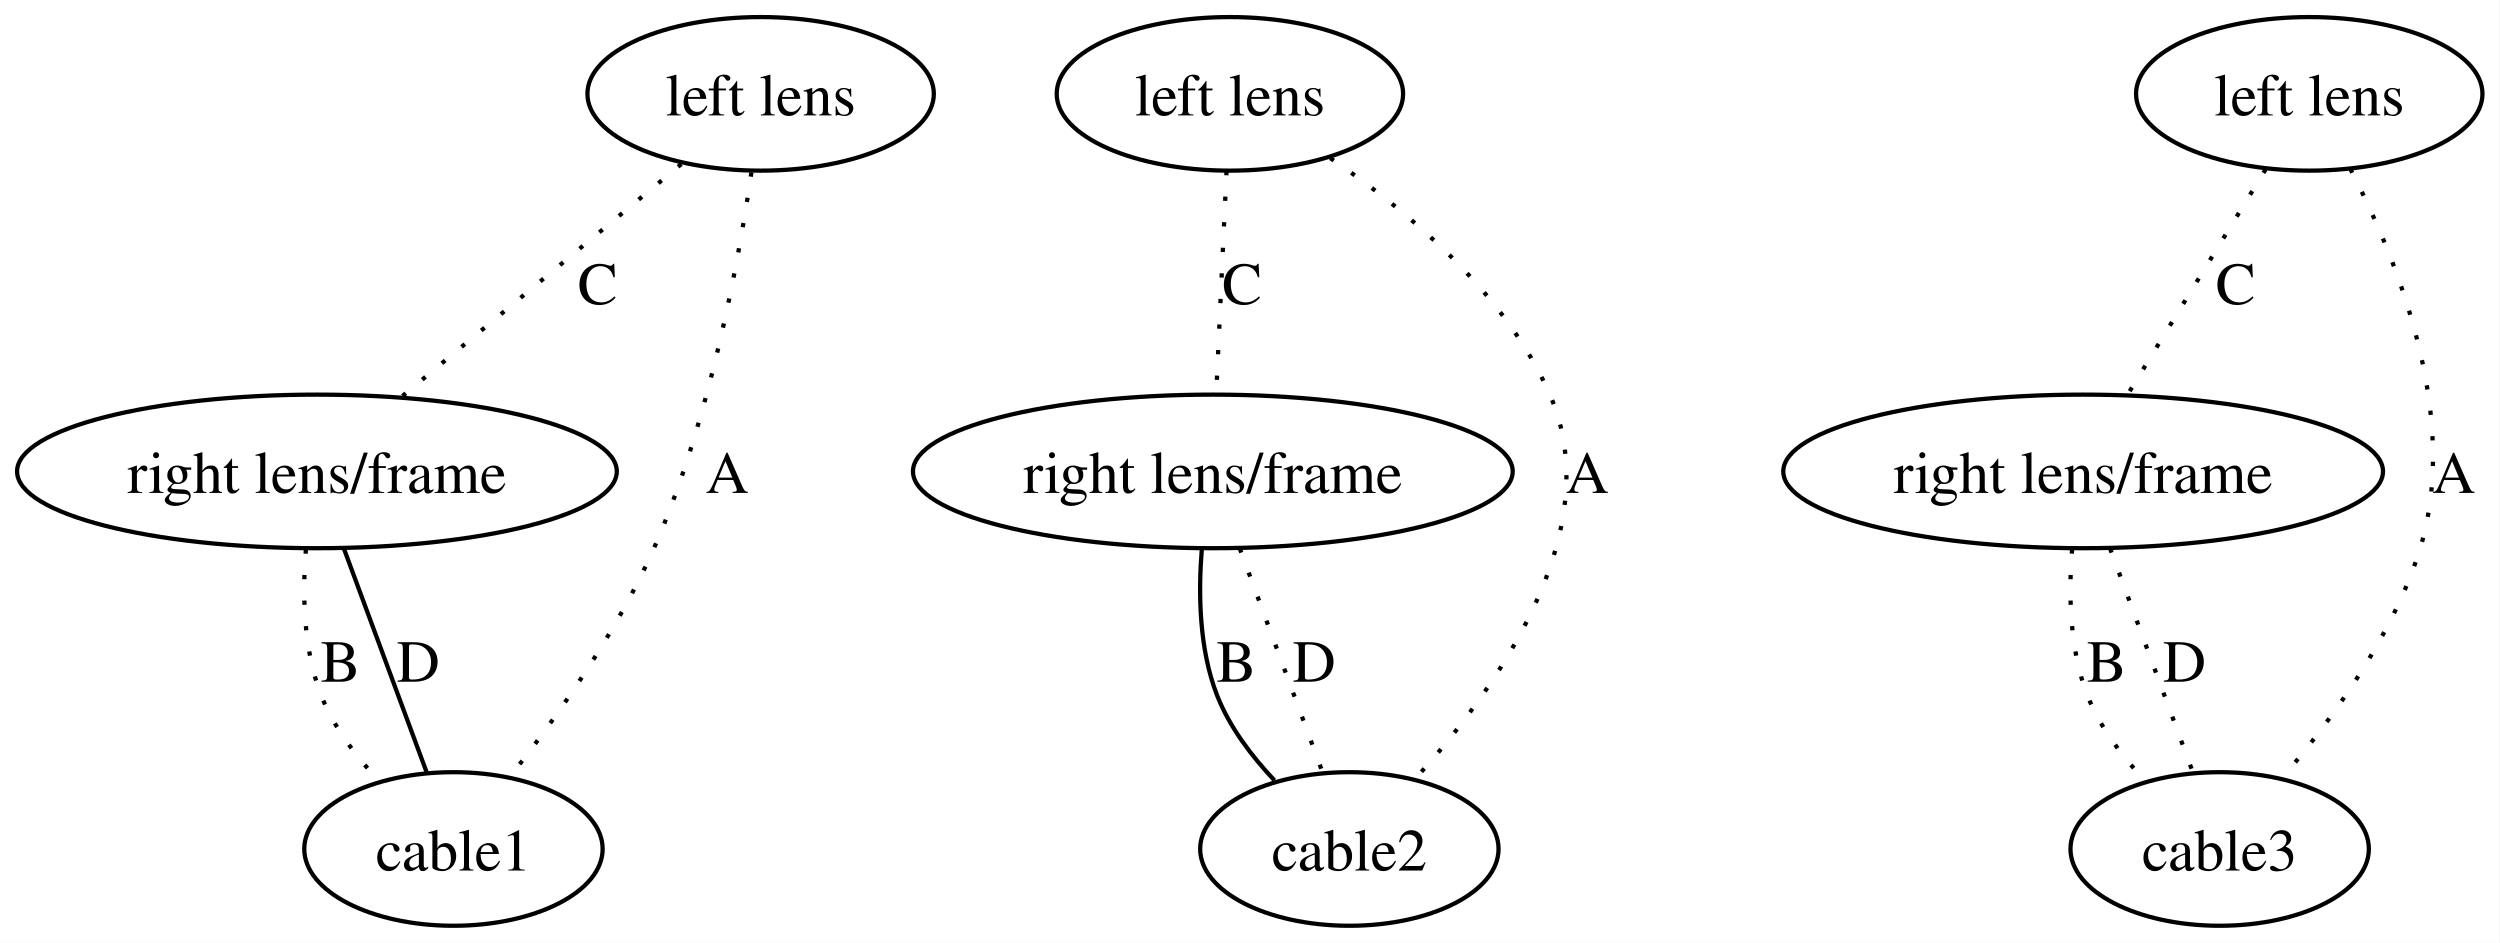
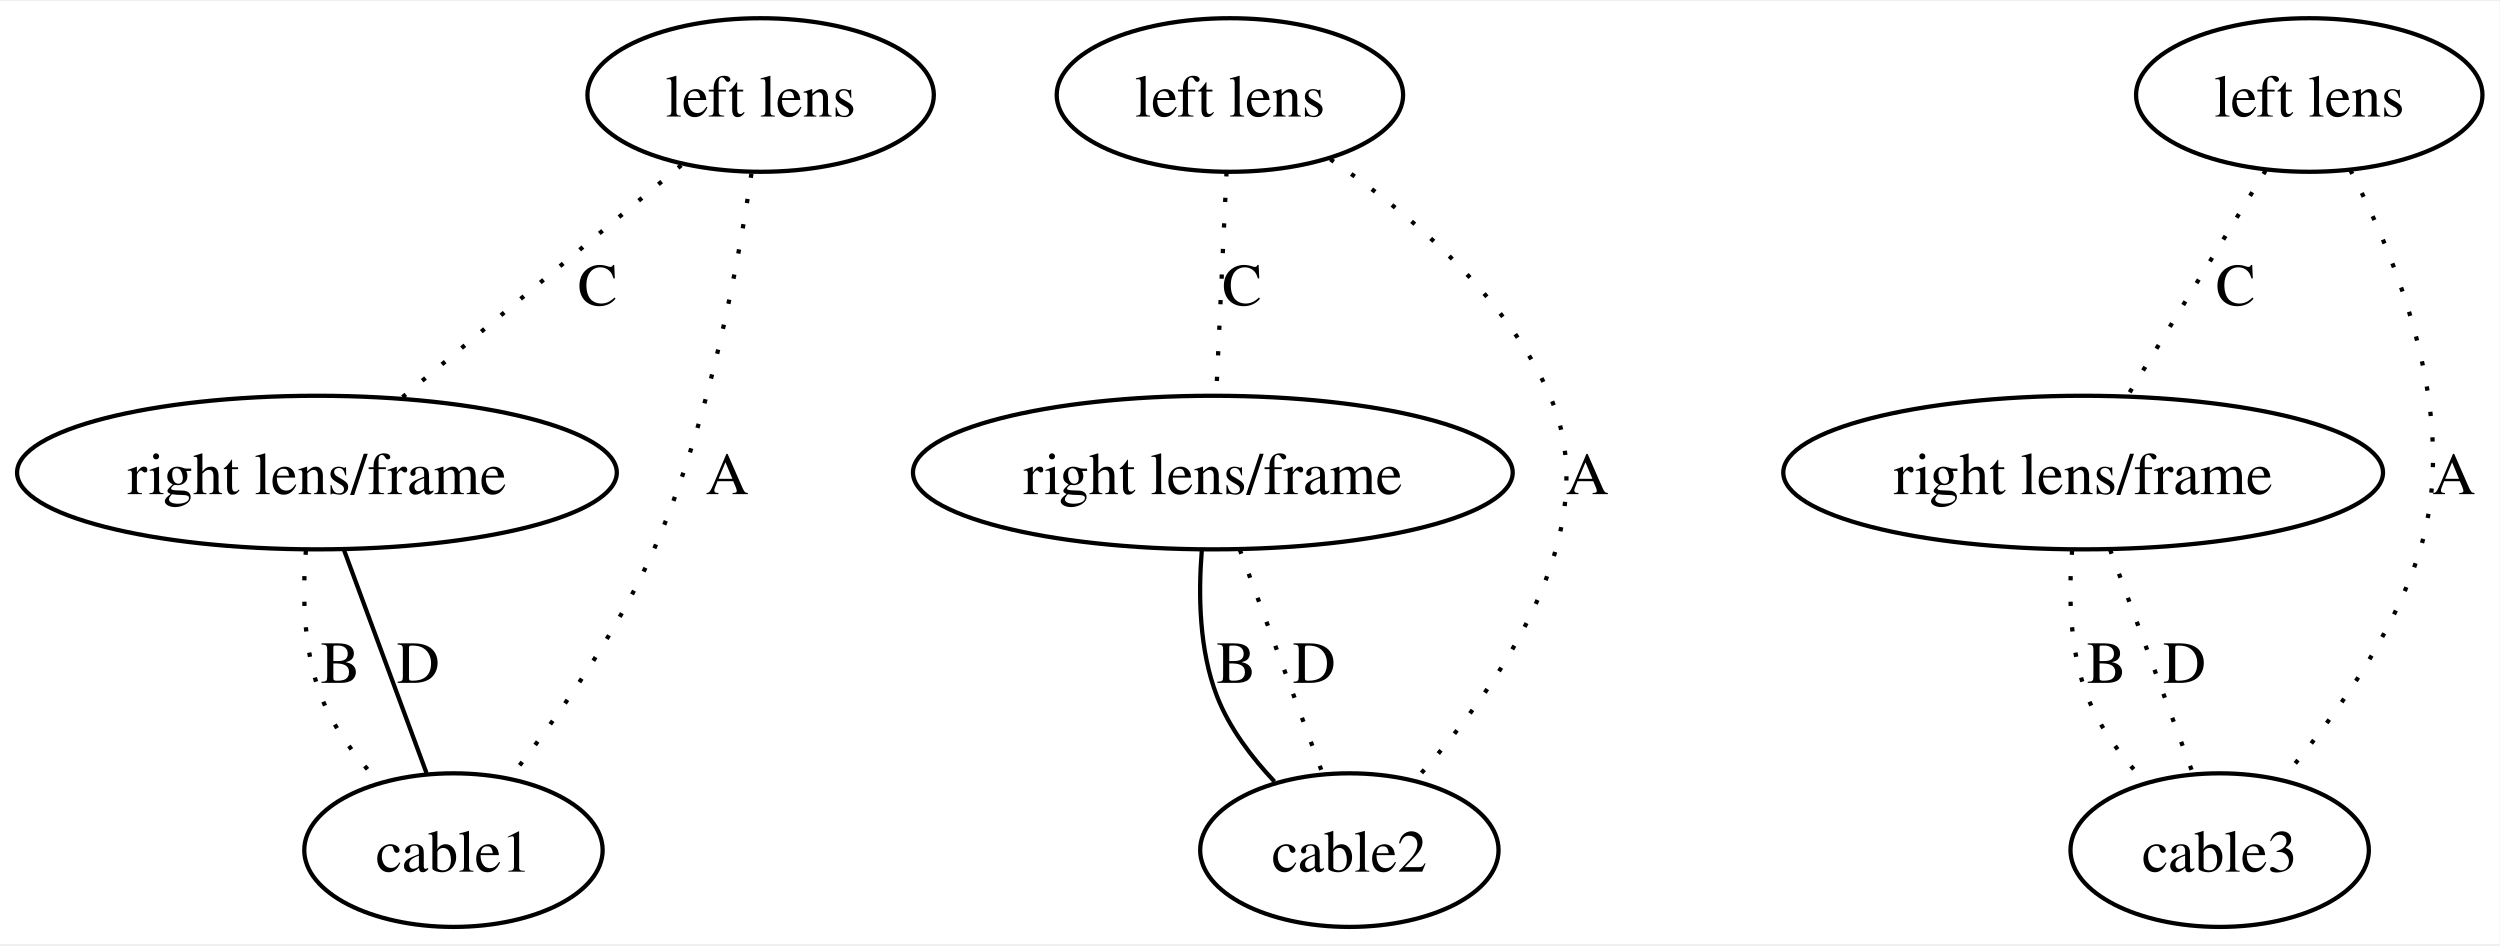
- <svg xmlns="http://www.w3.org/2000/svg" width="586pt" height="221pt" viewBox="0.00 0.00 586.00 221.00">
+ <svg xmlns="http://www.w3.org/2000/svg" width="410pt" height="155pt" viewBox="0.00 0.00 586.00 221.00">
  <g id="graph0" class="graph" transform="scale(1 1) rotate(0) translate(4 217)">
    <polygon fill="white" stroke="none" points="-4,4 -4,-217 581.89,-217 581.89,4 -4,4" />
    <g id="node1" class="node">
      <ellipse fill="none" stroke="black" cx="174.29" cy="-195" rx="40.6" ry="18" />
      <text xml:space="preserve" text-anchor="middle" x="174.29" y="-189.95" font-family="Times,serif" font-size="14.00">left lens</text>
    </g>
    <g id="node2" class="node">
      <ellipse fill="none" stroke="black" cx="70.29" cy="-106.5" rx="70.29" ry="18" />
      <text xml:space="preserve" text-anchor="middle" x="70.29" y="-101.45" font-family="Times,serif" font-size="14.00">right lens/frame</text>
    </g>
    <g id="edge1" class="edge">
      <path fill="none" stroke="black" stroke-dasharray="1,5" d="M155.7,-178.54C137.23,-163.18 109.03,-139.72 90.14,-124.01" />
      <text xml:space="preserve" text-anchor="middle" x="136.1" y="-145.7" font-family="Times,serif" font-size="14.00">C</text>
    </g>
    <g id="node3" class="node">
      <ellipse fill="none" stroke="black" cx="102.29" cy="-18" rx="34.97" ry="18" />
      <text xml:space="preserve" text-anchor="middle" x="102.29" y="-12.95" font-family="Times,serif" font-size="14.00">cable1</text>
    </g>
    <g id="edge2" class="edge">
      <path fill="none" stroke="black" stroke-dasharray="1,5" d="M172.13,-176.58C169.03,-155.14 162.23,-117.97 149.29,-88.5 140.56,-68.63 126.07,-48.34 115.48,-34.86" />
      <text xml:space="preserve" text-anchor="middle" x="166.46" y="-101.45" font-family="Times,serif" font-size="14.00">A</text>
    </g>
    <g id="edge3" class="edge">
      <path fill="none" stroke="black" stroke-dasharray="1,5" d="M67.7,-88.22C66.87,-77.94 67.06,-64.83 71.29,-54 74.18,-46.59 79.4,-39.72 84.74,-34.07" />
      <text xml:space="preserve" text-anchor="middle" x="75.79" y="-57.2" font-family="Times,serif" font-size="14.00">B</text>
    </g>
    <g id="edge4" class="edge">
      <path fill="none" stroke="black" d="M76.61,-88.41C82.22,-73.25 90.37,-51.21 95.98,-36.05" />
      <text xml:space="preserve" text-anchor="middle" x="94.03" y="-57.2" font-family="Times,serif" font-size="14.00">D</text>
    </g>
    <g id="node4" class="node">
      <ellipse fill="none" stroke="black" cx="284.29" cy="-195" rx="40.6" ry="18" />
      <text xml:space="preserve" text-anchor="middle" x="284.29" y="-189.95" font-family="Times,serif" font-size="14.00">left lens</text>
    </g>
    <g id="node5" class="node">
      <ellipse fill="none" stroke="black" cx="280.29" cy="-106.5" rx="70.29" ry="18" />
      <text xml:space="preserve" text-anchor="middle" x="280.29" y="-101.45" font-family="Times,serif" font-size="14.00">right lens/frame</text>
    </g>
    <g id="edge5" class="edge">
      <path fill="none" stroke="black" stroke-dasharray="1,5" d="M283.5,-176.91C282.8,-161.84 281.79,-139.99 281.09,-124.85" />
      <text xml:space="preserve" text-anchor="middle" x="287.15" y="-145.7" font-family="Times,serif" font-size="14.00">C</text>
    </g>
    <g id="node6" class="node">
      <ellipse fill="none" stroke="black" cx="312.29" cy="-18" rx="34.97" ry="18" />
      <text xml:space="preserve" text-anchor="middle" x="312.29" y="-12.95" font-family="Times,serif" font-size="14.00">cable2</text>
    </g>
    <g id="edge6" class="edge">
      <path fill="none" stroke="black" stroke-dasharray="1,5" d="M307.82,-179.94C325.67,-167.78 348.85,-148.41 359.29,-124.5 373.33,-92.34 346.21,-54.85 327.64,-34.34" />
      <text xml:space="preserve" text-anchor="middle" x="368.05" y="-101.45" font-family="Times,serif" font-size="14.00">A</text>
    </g>
    <g id="edge7" class="edge">
      <path fill="none" stroke="black" d="M277.7,-88.22C276.87,-77.94 277.06,-64.83 281.29,-54 284.18,-46.59 289.4,-39.72 294.74,-34.07" />
      <text xml:space="preserve" text-anchor="middle" x="285.79" y="-57.2" font-family="Times,serif" font-size="14.00">B</text>
    </g>
    <g id="edge8" class="edge">
      <path fill="none" stroke="black" stroke-dasharray="1,5" d="M286.61,-88.41C292.22,-73.25 300.37,-51.21 305.98,-36.05" />
      <text xml:space="preserve" text-anchor="middle" x="304.03" y="-57.2" font-family="Times,serif" font-size="14.00">D</text>
    </g>
    <g id="node7" class="node">
      <ellipse fill="none" stroke="black" cx="537.29" cy="-195" rx="40.6" ry="18" />
      <text xml:space="preserve" text-anchor="middle" x="537.29" y="-189.95" font-family="Times,serif" font-size="14.00">left lens</text>
    </g>
    <g id="node8" class="node">
      <ellipse fill="none" stroke="black" cx="484.29" cy="-106.5" rx="70.29" ry="18" />
      <text xml:space="preserve" text-anchor="middle" x="484.29" y="-101.45" font-family="Times,serif" font-size="14.00">right lens/frame</text>
    </g>
    <g id="edge9" class="edge">
      <path fill="none" stroke="black" stroke-dasharray="1,5" d="M527.07,-177.32C517.8,-162.2 504.21,-140.01 494.84,-124.72" />
      <text xml:space="preserve" text-anchor="middle" x="520.04" y="-145.7" font-family="Times,serif" font-size="14.00">C</text>
    </g>
    <g id="node9" class="node">
      <ellipse fill="none" stroke="black" cx="516.29" cy="-18" rx="34.97" ry="18" />
      <text xml:space="preserve" text-anchor="middle" x="516.29" y="-12.95" font-family="Times,serif" font-size="14.00">cable3</text>
    </g>
    <g id="edge10" class="edge">
      <path fill="none" stroke="black" stroke-dasharray="1,5" d="M546.92,-177.4C557.79,-156.48 572.79,-119.52 563.29,-88.5 556.97,-67.89 542.25,-47.88 530.95,-34.67" />
      <text xml:space="preserve" text-anchor="middle" x="571.18" y="-101.45" font-family="Times,serif" font-size="14.00">A</text>
    </g>
    <g id="edge11" class="edge">
      <path fill="none" stroke="black" stroke-dasharray="1,5" d="M481.7,-88.22C480.87,-77.94 481.06,-64.83 485.29,-54 488.18,-46.59 493.4,-39.72 498.74,-34.07" />
      <text xml:space="preserve" text-anchor="middle" x="489.79" y="-57.2" font-family="Times,serif" font-size="14.00">B</text>
    </g>
    <g id="edge12" class="edge">
      <path fill="none" stroke="black" stroke-dasharray="1,5" d="M490.61,-88.41C496.22,-73.25 504.37,-51.21 509.98,-36.05" />
      <text xml:space="preserve" text-anchor="middle" x="508.03" y="-57.2" font-family="Times,serif" font-size="14.00">D</text>
    </g>
  </g>
</svg>
